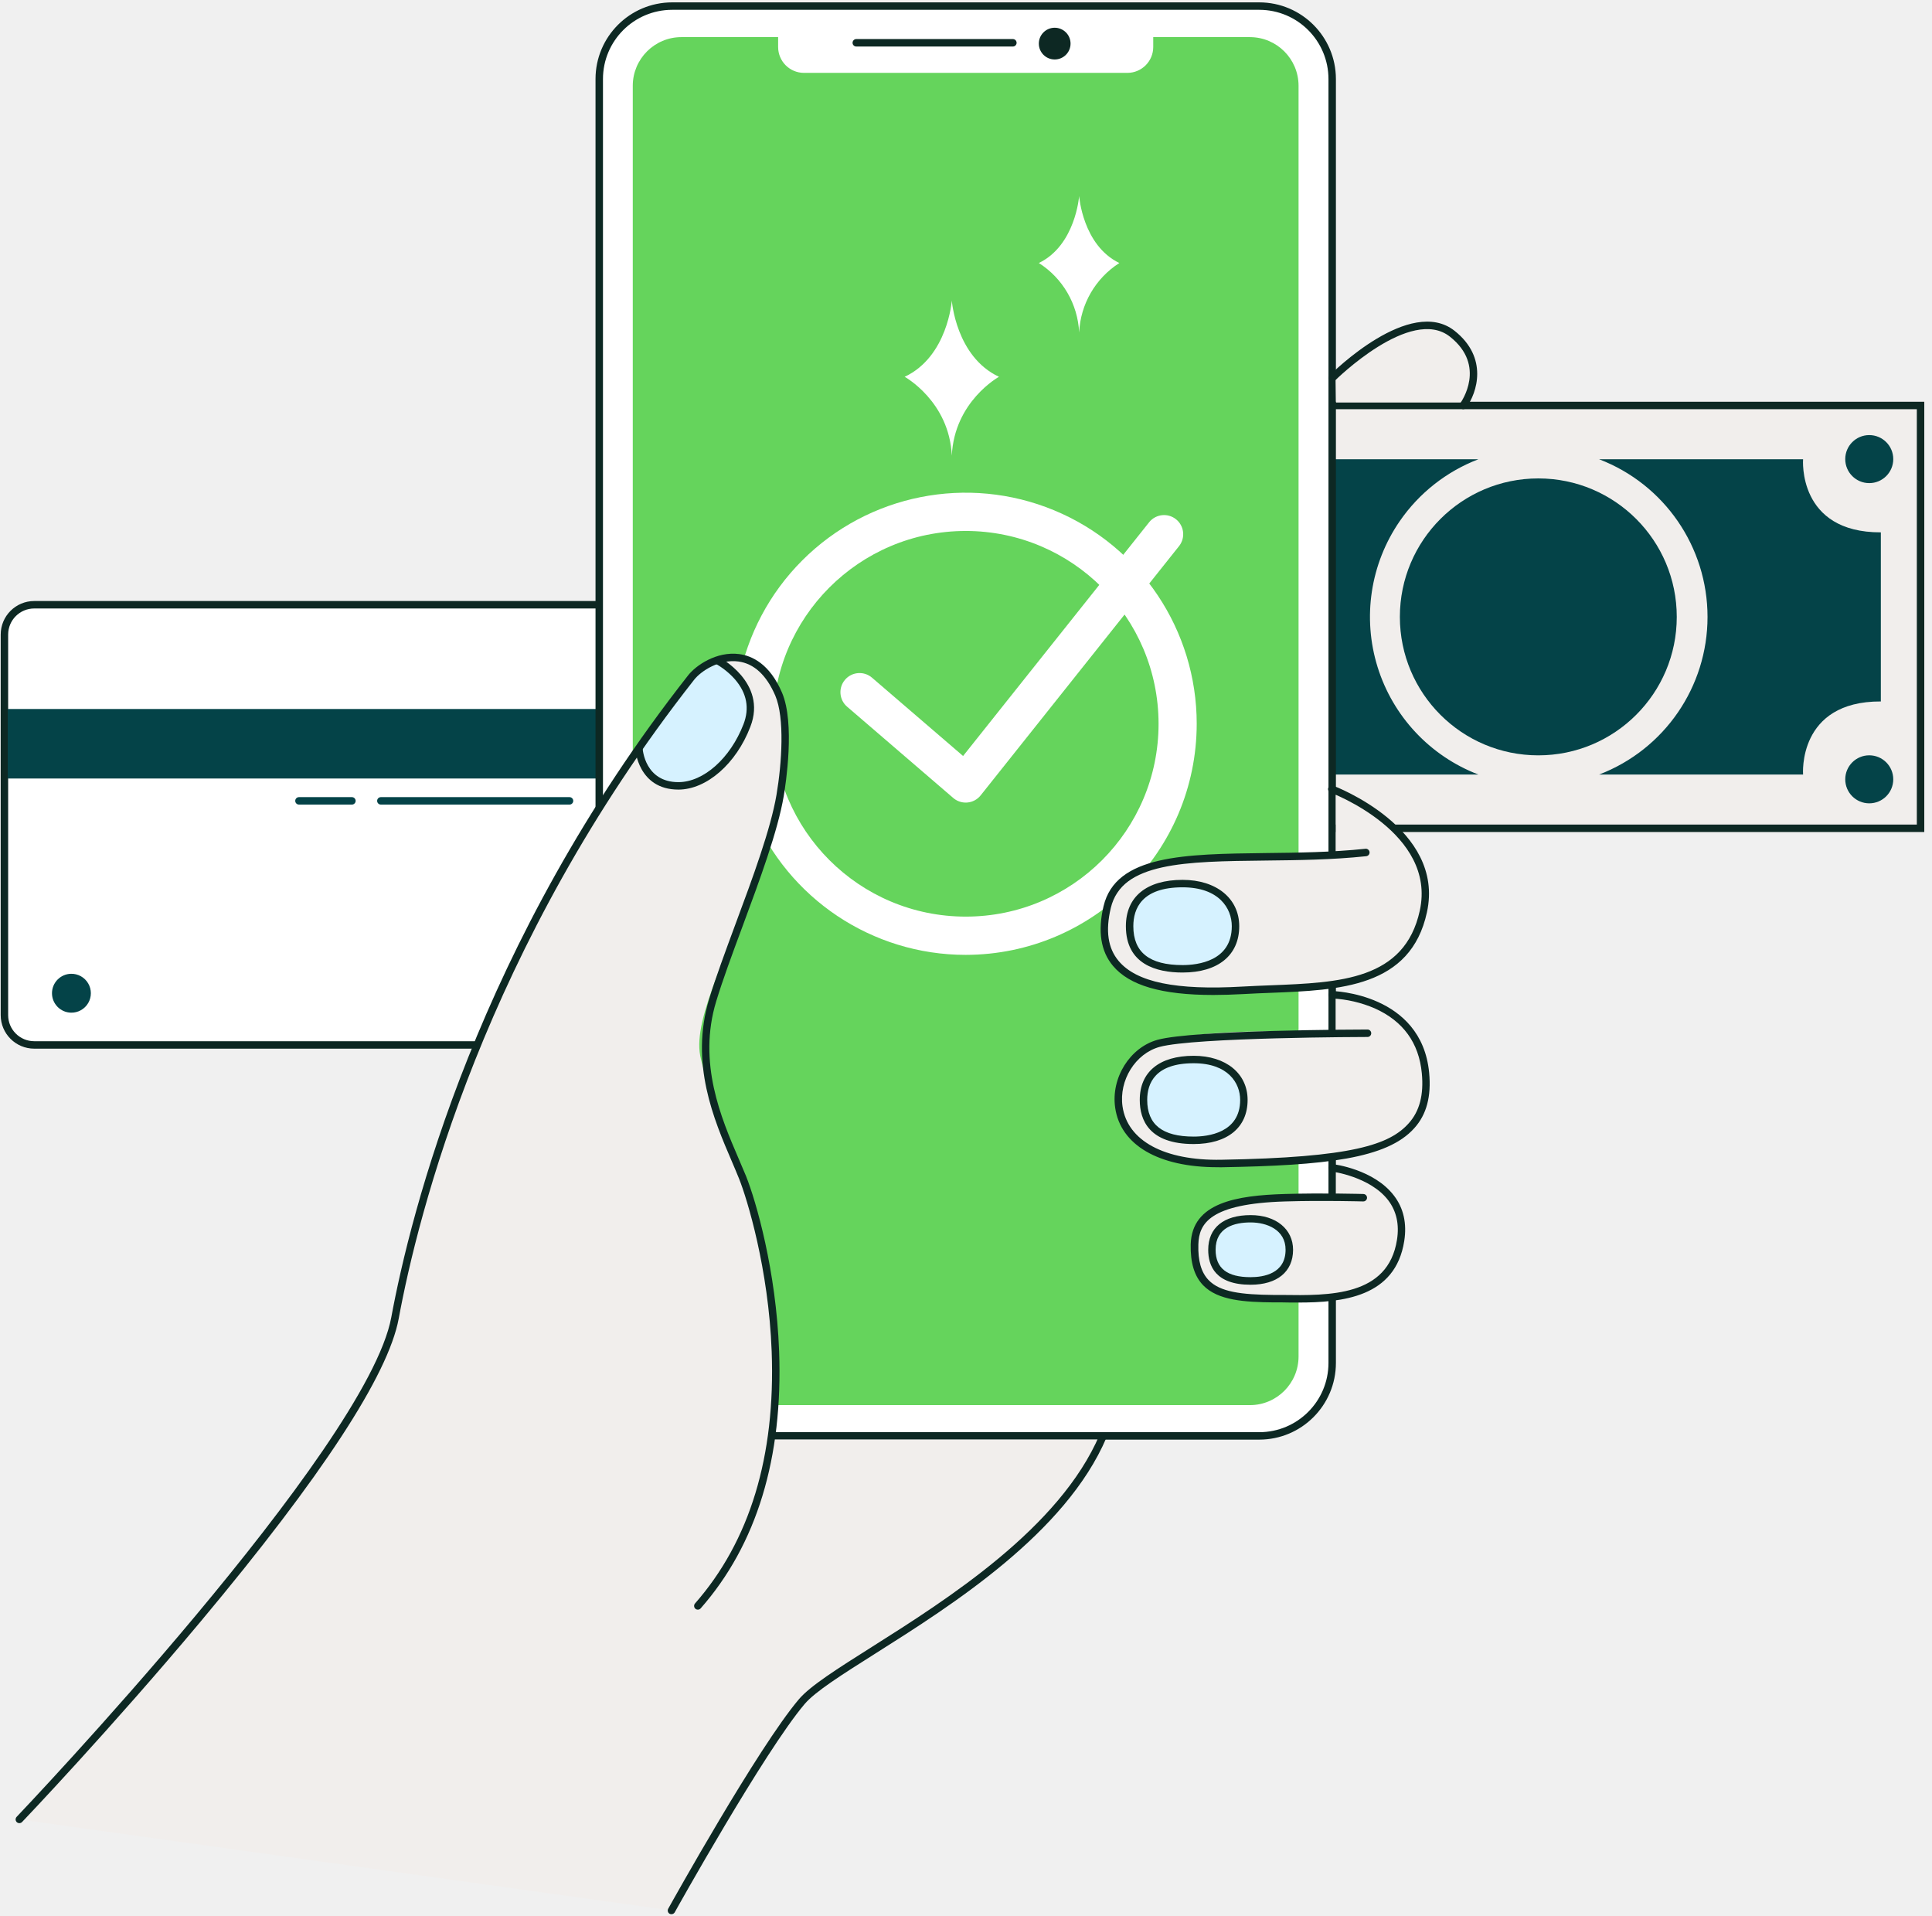
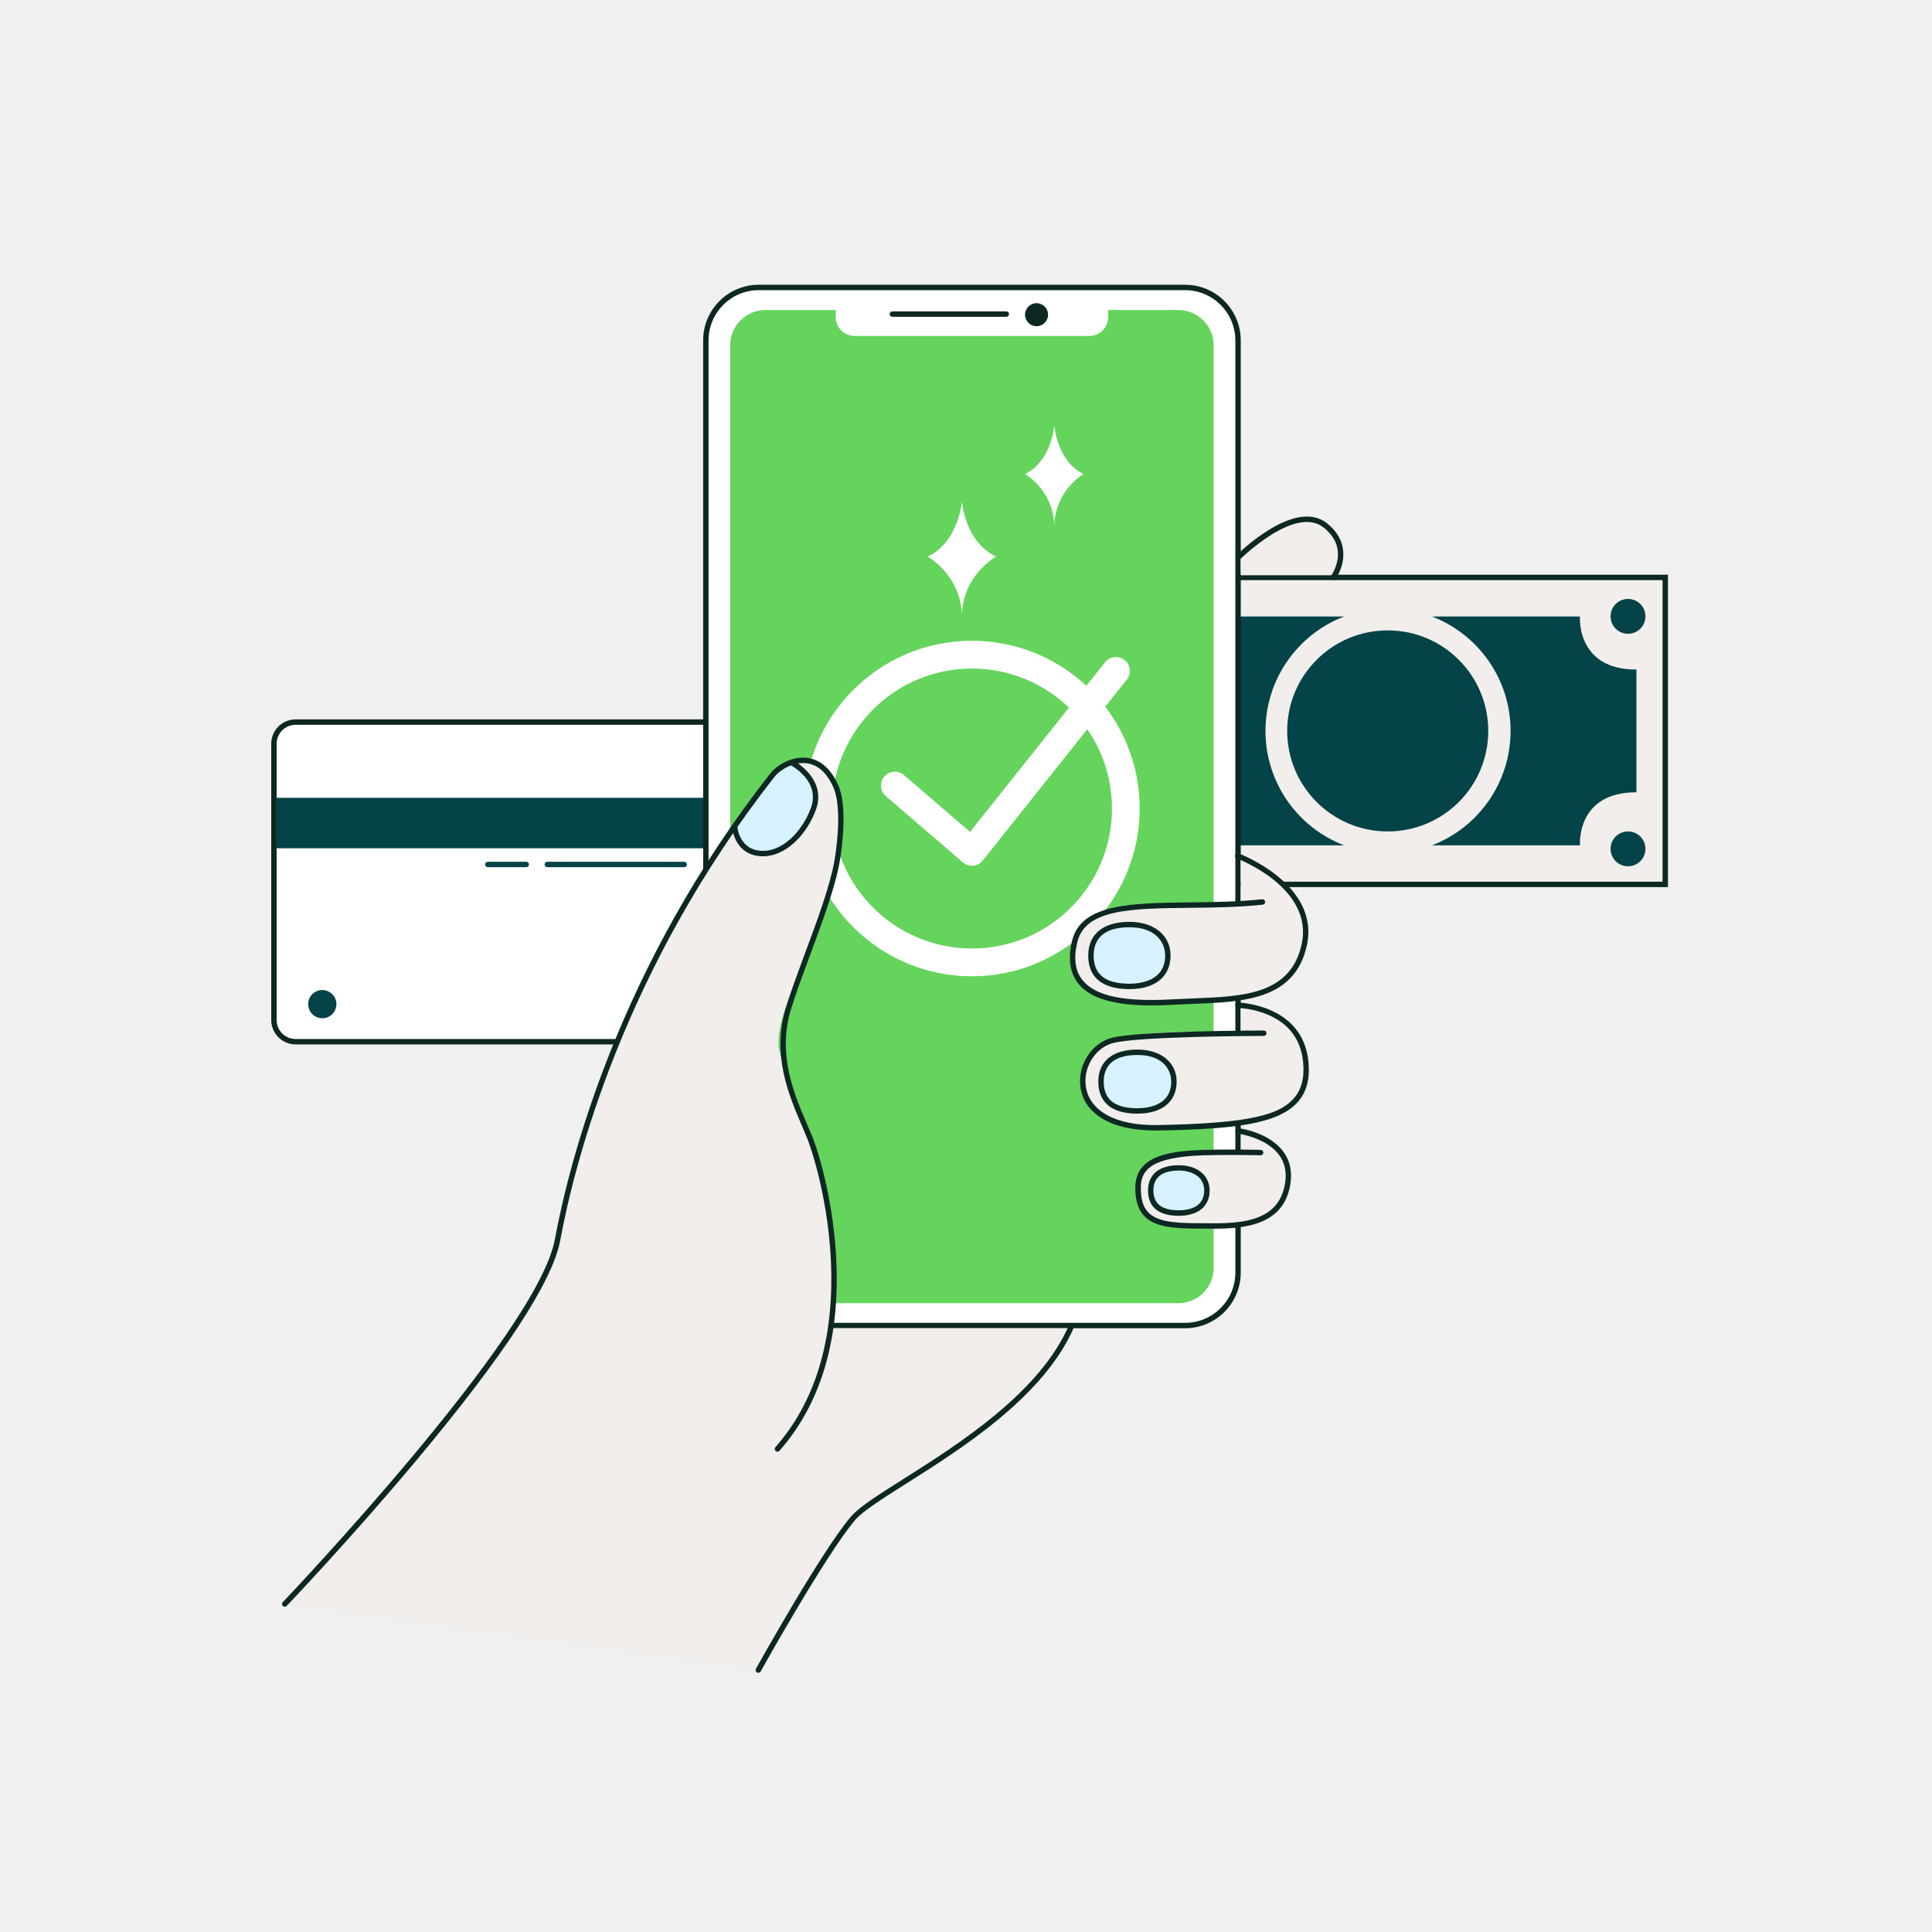
- <svg xmlns="http://www.w3.org/2000/svg" width="228" height="226" fill="none" viewBox="0 0 228 226">
-   <g class="Ill. Facturar">
-     <path fill="#F1EEEC" d="M226.65 47.846h-72.056v49.891h72.056V47.846Z" class="Vector" />
-     <path fill="#0D2823" d="M227.089 98.176h-72.935v-50.77h72.935v50.77Zm-72.056-.878h71.177V48.285h-71.177v49.013Z" class="Vector" />
-     <path fill="#044348" d="M220.595 57.007a2.833 2.833 0 1 0 0-5.667 2.833 2.833 0 0 0 0 5.667Zm0 37.785a2.833 2.833 0 1 0 0-5.666 2.833 2.833 0 0 0 0 5.666Zm-46.131-3.399a19.92 19.92 0 0 1-9.285-29.887 19.92 19.92 0 0 1 9.285-7.313h-22.8s.683 8.653-9.177 8.624V82.77c9.86-.032 9.177 8.623 9.177 8.623h22.8Zm38.322-37.2h-24.068a19.922 19.922 0 0 1 12.792 18.6 19.918 19.918 0 0 1-12.792 18.6h24.068s-.685-8.656 9.177-8.623V62.817c-9.862.029-9.177-8.624-9.177-8.624Z" class="Vector" />
-     <path fill="#044348" d="M181.541 89.13c9.023 0 16.338-7.315 16.338-16.338 0-9.024-7.315-16.339-16.338-16.339-9.024 0-16.339 7.315-16.339 16.339 0 9.023 7.315 16.338 16.339 16.338Z" class="Vector" />
-     <path fill="#fff" d="M75.118 71.36H4.038a3.515 3.515 0 0 0-3.516 3.514v44.912a3.515 3.515 0 0 0 3.515 3.515h71.081a3.515 3.515 0 0 0 3.515-3.515V74.874a3.515 3.515 0 0 0-3.515-3.515Z" class="Vector" />
-     <path fill="#0D2823" d="M75.118 123.74H4.038a3.958 3.958 0 0 1-3.955-3.954V74.874a3.957 3.957 0 0 1 3.954-3.954h71.08a3.957 3.957 0 0 1 3.955 3.954v44.912a3.958 3.958 0 0 1-3.954 3.954ZM4.038 71.799a3.078 3.078 0 0 0-3.076 3.075v44.912a3.078 3.078 0 0 0 3.075 3.076h71.08a3.078 3.078 0 0 0 3.076-3.076V74.874a3.078 3.078 0 0 0-3.075-3.075H4.038Z" class="Vector" />
-     <path fill="#044348" d="M78.132 83.662H.912v8.202h77.22v-8.202ZM41.53 94.94h-6.248a.44.44 0 0 1 0-.88h6.248a.44.44 0 0 1 0 .88Zm25.68 0H44.947a.44.44 0 1 1 0-.88H67.21a.44.44 0 1 1 0 .88ZM8.381 119.493a2.294 2.294 0 1 0 0-4.587 2.294 2.294 0 0 0 0 4.587Z" class="Vector" />
-     <path fill="#fff" d="M148.615.73H79.31a8.6 8.6 0 0 0-8.6 8.6v151.5a8.6 8.6 0 0 0 8.6 8.6h69.305a8.6 8.6 0 0 0 8.6-8.6V9.33a8.6 8.6 0 0 0-8.6-8.6Z" class="Vector" />
-     <path fill="#0D2823" d="M148.615 169.874h-69.3a9.046 9.046 0 0 1-9.036-9.039V9.33A9.048 9.048 0 0 1 79.316.28h69.299a9.052 9.052 0 0 1 9.039 9.039v151.513a9.05 9.05 0 0 1-9.039 9.042ZM79.315 1.158a8.17 8.17 0 0 0-8.157 8.16v151.514a8.17 8.17 0 0 0 8.158 8.164h69.299a8.172 8.172 0 0 0 8.161-8.161V9.33a8.17 8.17 0 0 0-8.161-8.172h-69.3Z" class="Vector" />
-     <path fill="#0D2823" d="M119.553 5.49h-18.521a.44.44 0 0 1 0-.879h18.521a.44.44 0 0 1 0 .879Zm4.914 1.527a1.872 1.872 0 1 0 0-3.744 1.872 1.872 0 0 0 0 3.744Z" class="Vector" />
-     <path fill="#65D45C" d="M147.52 4.38h-11.424v1.173a3.053 3.053 0 0 1-3.046 3.046H94.872a3.052 3.052 0 0 1-3.043-3.046V4.38H80.405a5.744 5.744 0 0 0-5.73 5.726v149.97a5.741 5.741 0 0 0 5.73 5.727h67.115a5.746 5.746 0 0 0 5.726-5.727V10.107a5.745 5.745 0 0 0-5.726-5.726Z" class="Vector" />
-     <path fill="#fff" d="M112.326 35.463s.48 6.62 5.565 8.998c0 0-5.272 2.897-5.565 9.309-.293-6.412-5.565-9.309-5.565-9.309 5.085-2.378 5.565-8.998 5.565-8.998Zm15.027-12.336s.41 5.82 4.745 7.909a10.283 10.283 0 0 0-4.745 8.201 10.289 10.289 0 0 0-4.757-8.202c4.335-2.088 4.757-7.908 4.757-7.908Zm-13.393 89.546A27.262 27.262 0 0 1 88.769 95.84a27.267 27.267 0 1 1 52.458-10.434 27.3 27.3 0 0 1-27.267 27.267Zm0-50.02a22.753 22.753 0 1 0 22.765 22.753 22.777 22.777 0 0 0-22.765-22.754Z" class="Vector" />
-     <path fill="#fff" d="M113.961 94.704a2.251 2.251 0 0 1-1.465-.544l-12.53-10.774a2.255 2.255 0 1 1 2.943-3.42l10.747 9.24 21.986-27.618a2.258 2.258 0 0 1 3.532 2.812l-23.447 29.455a2.254 2.254 0 0 1-1.552.84l-.214.01Z" class="Vector" />
-     <path fill="#F1EEEC" d="M79.243 225.431 2.28 214.69s11.758-12.818 14.16-15.583c2.401-2.765 17.867-21.866 17.867-21.866s11.716-15.838 12.408-22.244c.691-6.406 9.666-35.626 12.639-38.591 0 0 8.787-17.366 12.794-23.274 4.007-5.908 10.059-15.153 12.721-15.305 2.663-.152 5.01-.372 6.81 3.609 0 0 3.02 6.637-1.25 18.685-4.27 12.047-8.673 19.958-7.795 24.449.88 4.49 6.319 17.478 6.319 17.478s4.13 18.828 2.08 27.384l.383.439h38.395s-3.63 10.114-17.982 19.119c-14.353 9.004-17.575 10.858-19.918 14.666-2.343 3.807-12.668 21.775-12.668 21.775Zm78.376-180.753s7.446-6.904 10.814-6.283c3.369.621 6.737 3.673 4.467 9.104h-15.231l-.05-2.821Zm.015 49.113v7.176s-17.841-.72-22.03 1.544c-4.188 2.264-7.261 5.299-3.857 10.94 3.403 5.642 27.158 2.636 27.158 2.636s13.949-3.315 7.786-15.773c0 .003-4.672-6.303-9.057-6.523Zm-.003 23.604v4.543s-20.182-1.418-23.398 2.583c-3.216 4.001-3.286 9.493 3.679 12.009 6.966 2.516 29.792-.02 29.915-5.805 0 .012 3.24-12.455-10.196-13.33Zm.037 20.894v2.66s-14.01-.659-15.647 3.014c-2.05 4.593-.413 9.279 6.119 9.203 7.176-.085 16.447 1.172 17.194-7.159.586-6.546-7.666-7.718-7.666-7.718Z" class="Vector" />
-     <path fill="#D6F2FF" d="M75.402 88.325s.252 4.394 4.655 4.394c3.067 0 6.444-2.821 8.096-7.118 1.912-4.956-3.202-7.578-3.202-7.578l-2.575 1.105-6.974 9.197Z" class="Vector" />
-     <path fill="#0D2823" d="M2.28 215.129a.435.435 0 0 1-.404-.267.442.442 0 0 1 .088-.477c.413-.431 41.338-43.436 44.212-58.942 2.27-12.267 10.234-44.209 35.04-75.765.905-1.154 3.343-2.85 6.023-2.498 1.5.199 3.594 1.148 5.05 4.555 1.546 3.617.439 10.8.201 12.202-.7 4.13-2.82 9.863-4.874 15.407-1.198 3.222-2.328 6.286-3.096 8.814-2.205 7.261.586 13.767 2.637 18.535.313.733.609 1.421.878 2.068 1.198 2.997 3.56 11.172 3.91 20.674.47 12.595-2.635 22.818-9.261 30.354a.458.458 0 0 1-.304.148.448.448 0 0 1-.319-.111.446.446 0 0 1-.147-.304.439.439 0 0 1 .11-.319c6.462-7.36 9.506-17.369 9.043-29.742-.36-9.727-2.9-18.011-3.849-20.38-.255-.636-.548-1.321-.858-2.051-2.097-4.883-4.98-11.57-2.669-19.141.774-2.552 1.91-5.618 3.111-8.864 2.05-5.504 4.148-11.198 4.833-15.231.636-3.758.981-9.08-.143-11.717-1.046-2.42-2.51-3.781-4.368-4.024-2.194-.293-4.373 1.092-5.216 2.17-24.687 31.4-32.61 63.175-34.857 75.378-1.23 6.634-9.08 18.652-23.356 35.717-10.604 12.68-20.982 23.568-21.09 23.676a.445.445 0 0 1-.325.135Zm76.962 10.742a.43.43 0 0 1-.22-.05.442.442 0 0 1-.17-.586c.431-.776 10.607-19.039 15.425-24.724 1.333-1.576 4.546-3.606 8.612-6.175 8.834-5.583 22.185-14.018 26.886-25.058a.441.441 0 0 1 .802.014.438.438 0 0 1 .006.328c-4.806 11.295-18.298 19.819-27.226 25.46-4 2.528-7.164 4.526-8.406 5.999-4.766 5.633-15.232 24.394-15.331 24.584a.442.442 0 0 1-.378.208ZM172.68 48.285a.444.444 0 0 1-.436-.476.442.442 0 0 1 .082-.224c.129-.176 3.128-4.426-1.213-7.856-4.634-3.667-13.5 5.111-13.588 5.2a.438.438 0 0 1-.739-.315.438.438 0 0 1 .118-.307c.384-.387 9.514-9.411 14.754-5.272 4.01 3.172 2.654 7.323 1.377 9.065a.432.432 0 0 1-.355.185Zm-29.496 69.12c-6.095 0-9.897-1.116-11.848-3.444-1.432-1.711-1.804-4.072-1.104-7.03 1.444-6.072 9.616-6.151 19.077-6.272 3.858-.043 7.85-.087 11.828-.506a.454.454 0 0 1 .172.015.458.458 0 0 1 .263.213.436.436 0 0 1 .036.336.457.457 0 0 1-.08.153.455.455 0 0 1-.297.161c-4.022.425-8.032.469-11.913.513-9.467.106-16.945.19-18.231 5.598-.641 2.697-.34 4.742.923 6.247 2.109 2.516 6.763 3.48 14.645 3.023 1.105-.061 2.232-.108 3.322-.149 8.12-.317 15.785-.615 17.575-8.805 2.015-9.177-10.378-13.872-10.504-13.92a.444.444 0 0 1-.273-.22.434.434 0 0 1-.025-.35.44.44 0 0 1 .591-.255c.132.05 13.236 5.009 11.054 14.938-1.915 8.852-10.287 9.18-18.38 9.499-1.087.041-2.208.085-3.304.15-1.25.068-2.425.103-3.527.105Zm.469 20.325c-6.922 0-11.424-2.613-12.05-7.03-.507-3.515 1.739-7.106 5.005-8.005 4.256-1.172 23.958-1.213 24.795-1.213a.44.44 0 0 1 0 .879c-.202 0-20.418.038-24.56 1.172-2.856.788-4.816 3.942-4.37 7.03.585 4.051 4.935 6.403 11.64 6.286 15.524-.264 19.88-1.781 22.144-4.315 1.274-1.424 1.778-3.354 1.535-5.896-.34-3.586-2.206-6.151-5.545-7.648a14.523 14.523 0 0 0-5.038-1.172.438.438 0 0 1-.311-.75.442.442 0 0 1 .311-.129c.105 0 10.545.261 11.447 9.625.266 2.801-.293 4.948-1.758 6.565-3.222 3.602-10.492 4.393-22.782 4.607l-.463-.006Zm9.493 15.968c-.633 0-1.251 0-1.848-.018h-.987c-3.395-.035-6.585-.213-8.328-2.024-1.037-1.078-1.511-2.656-1.464-4.824.14-4.938 5.424-5.773 11.13-5.943 4.502-.135 9.204 0 9.25 0a.443.443 0 0 1 .399.282.424.424 0 0 1 .029.169.416.416 0 0 1-.038.167.442.442 0 0 1-.413.261c-.047 0-4.725-.135-9.203 0-8.902.263-10.193 2.601-10.252 5.091-.056 1.918.34 3.289 1.204 4.185 1.365 1.421 3.857 1.72 7.703 1.758h.993c5.566.079 12.49.178 13.539-6.5.293-1.819-.062-3.389-1.031-4.669-2.145-2.806-6.623-3.392-6.667-3.392a.445.445 0 0 1-.374-.318.44.44 0 0 1 .151-.468.446.446 0 0 1 .325-.093c.2.024 4.889.613 7.253 3.735 1.122 1.465 1.526 3.275 1.201 5.337-1.04 6.643-7.267 7.264-12.572 7.264Z" class="Vector" />
-     <path fill="#0D2823" d="M80.057 93.17c-4.763 0-5.091-4.77-5.094-4.82l.879-.05c0 .16.293 3.992 4.215 3.992 2.97 0 6.13-2.812 7.686-6.837.726-1.883.395-3.652-.99-5.272a8.866 8.866 0 0 0-2.405-1.921l.395-.785c.059.029 5.858 3.014 3.808 8.28-1.672 4.37-5.17 7.414-8.494 7.414Z" class="Vector" />
-     <path fill="#D6F2FF" d="M139.558 114.32c3.451 0 6.248-2.251 6.248-5.029s-2.797-5.029-6.248-5.029c-3.45 0-6.247 2.251-6.247 5.029s2.797 5.029 6.247 5.029Z" class="Vector" />
-     <path fill="#0D2823" d="M139.558 114.757c-3.052 0-6.69-.949-6.69-5.466 0-3.477 2.44-5.469 6.69-5.469 3.998 0 6.687 2.197 6.687 5.469 0 3.421-2.489 5.466-6.687 5.466Zm0-10.056c-4.804 0-5.811 2.496-5.811 4.59 0 3.087 1.901 4.587 5.811 4.587 1.758 0 5.809-.445 5.809-4.587 0-2.118-1.521-4.59-5.809-4.59Z" class="Vector" />
-     <path fill="#D6F2FF" d="M140.867 134.559c3.273 0 5.926-2.135 5.926-4.769 0-2.634-2.653-4.769-5.926-4.769s-5.926 2.135-5.926 4.769c0 2.634 2.653 4.769 5.926 4.769Z" class="Vector" />
-     <path fill="#0D2823" d="M140.868 134.995c-5.258 0-6.362-2.83-6.362-5.205 0-3.31 2.32-5.208 6.362-5.208 3.808 0 6.365 2.091 6.365 5.208 0 3.26-2.379 5.205-6.365 5.205Zm0-9.534c-4.531 0-5.483 2.343-5.483 4.329 0 2.912 1.792 4.326 5.483 4.326 1.652 0 5.486-.422 5.486-4.326 0-1.998-1.426-4.329-5.486-4.329Z" class="Vector" />
-     <path fill="#D6F2FF" d="M147.584 151.157c2.524 0 4.569-1.646 4.569-3.676 0-2.031-2.045-3.676-4.569-3.676s-4.569 1.645-4.569 3.676c0 2.03 2.045 3.676 4.569 3.676Z" class="Vector" />
-     <path fill="#0D2823" d="M147.584 151.597c-4.139 0-5-2.226-5-4.115 0-2.616 1.825-4.101 5.006-4.101 2.996 0 5.009 1.655 5.009 4.101-.006 2.577-1.878 4.115-5.015 4.115Zm0-7.352c-1.883 0-4.127.562-4.127 3.222 0 2.179 1.35 3.237 4.127 3.237 1.544 0 4.13-.422 4.13-3.237 0-2.376-2.226-3.222-4.13-3.222Z" class="Vector" />
+ <svg xmlns="http://www.w3.org/2000/svg" viewBox="0 0 1072 1072">
+   <defs>
+     <style>.cls-1{fill:#f1eeec;}.cls-2{fill:#0d2823;}.cls-3{fill:#044348;}.cls-4{fill:#fff;}.cls-5{fill:#65d45c;}.cls-6{fill:#d6f2ff;}</style>
+   </defs>
+   <g id="ILUSTRACIÓN_15" data-name="ILUSTRACIÓN 15">
+     <rect class="cls-1" x="678" y="320.39" width="246" height="170.33" />
+     <path class="cls-2" d="M925.5,492.22h-249V318.89h249Zm-246-3h243V321.89h-243Z" />
+     <circle class="cls-3" cx="903.33" cy="342" r="9.67" />
+     <circle class="cls-3" cx="903.33" cy="471" r="9.67" />
+     <path class="cls-3" d="M745.84,469.06a68,68,0,0,1,0-127H668s2.33,29.54-31.33,29.44v68.12c33.66-.11,31.33,29.44,31.33,29.44Z" />
+     <path class="cls-3" d="M876.67,342.06H794.5a68,68,0,0,1,0,127h82.17s-2.34-29.55,31.33-29.44V371.5C874.33,371.6,876.67,342.06,876.67,342.06Z" />
+     <circle class="cls-3" cx="770" cy="405.56" r="55.78" />
+     <rect class="cls-4" x="152" y="400.67" width="266.67" height="177.33" rx="12" ry="12" />
+     <path class="cls-2" d="M406.67,579.5H164A13.52,13.52,0,0,1,150.5,566V412.67a13.51,13.51,0,0,1,13.5-13.5H406.67a13.51,13.51,0,0,1,13.5,13.5V566A13.52,13.52,0,0,1,406.67,579.5ZM164,402.17a10.51,10.51,0,0,0-10.5,10.5V566A10.51,10.51,0,0,0,164,576.5H406.67a10.51,10.51,0,0,0,10.5-10.5V412.67a10.51,10.51,0,0,0-10.5-10.5Z" />
+     <rect class="cls-3" x="153.33" y="442.67" width="263.63" height="28" />
+     <path class="cls-3" d="M292,481.17H270.67a1.5,1.5,0,0,1,0-3H292a1.5,1.5,0,0,1,0,3Z" />
+     <path class="cls-3" d="M379.67,481.17h-76a1.5,1.5,0,0,1,0-3h76a1.5,1.5,0,0,1,0,3Z" />
+     <circle class="cls-3" cx="178.83" cy="557.17" r="7.83" />
+     <rect class="cls-4" x="391.62" y="159.54" width="295.33" height="575.94" rx="29.36" ry="29.36" />
+     <path class="cls-2" d="M657.59,737H421a30.89,30.89,0,0,1-30.85-30.86V188.9A30.89,30.89,0,0,1,421,158H657.59a30.9,30.9,0,0,1,30.86,30.86V706.13A30.9,30.9,0,0,1,657.59,737ZM421,161a27.89,27.89,0,0,0-27.85,27.86V706.13A27.89,27.89,0,0,0,421,734H657.59a27.89,27.89,0,0,0,27.86-27.86V188.9A27.89,27.89,0,0,0,657.59,161Z" />
+     <path class="cls-2" d="M558.37,175.79H495.14a1.5,1.5,0,0,1,0-3h63.23a1.5,1.5,0,0,1,0,3Z" />
+     <circle class="cls-2" cx="575.15" cy="174.61" r="6.39" />
+     <path class="cls-5" d="M653.85,172h-39V176a10.43,10.43,0,0,1-10.4,10.4H474.11A10.42,10.42,0,0,1,463.72,176V172h-39a19.61,19.61,0,0,0-19.56,19.55v512a19.61,19.61,0,0,0,19.56,19.55H653.85a19.61,19.61,0,0,0,19.55-19.55v-512A19.61,19.61,0,0,0,653.85,172Z" />
+     <path class="cls-4" d="M533.7,278.12s1.64,22.6,19,30.72c0,0-18,9.89-19,31.78-1-21.89-19-31.78-19-31.78C532.06,300.72,533.7,278.12,533.7,278.12Z" />
+     <path class="cls-4" d="M585,236s1.4,19.87,16.2,27A35.11,35.11,0,0,0,585,291,35.09,35.09,0,0,0,568.76,263C583.56,255.87,585,236,585,236Z" />
+     <path class="cls-4" d="M539.28,541.71a93.09,93.09,0,1,1,93.09-93.09A93.2,93.2,0,0,1,539.28,541.71Zm0-170.77A77.68,77.68,0,1,0,617,448.62,77.76,77.76,0,0,0,539.28,370.94Z" />
+     <path class="cls-4" d="M539.28,480.37a7.68,7.68,0,0,1-5-1.86L491.5,441.73a7.7,7.7,0,1,1,10.05-11.68l36.69,31.55,75.06-94.29a7.71,7.71,0,0,1,12.06,9.6L545.31,477.47a7.7,7.7,0,0,1-5.3,2.87Z" />
+     <path class="cls-1" d="M420.75,926.67,158,890s40.14-43.76,48.34-53.2,61-74.65,61-74.65,40-54.07,42.36-75.94,33-121.63,43.15-131.75c0,0,30-59.29,43.68-79.46s34.34-51.73,43.43-52.25,17.1-1.27,23.25,12.32c0,0,10.31,22.66-4.27,63.79S429.33,567,432.33,582.33,453.9,642,453.9,642,468,706.28,461,735.49l1.31,1.5H593.39S581,771.52,532,802.26s-60,37.07-68,50.07S420.75,926.67,420.75,926.67Z" />
+     <path class="cls-1" d="M688.33,309.58s25.42-23.57,36.92-21.45,23,12.54,15.25,31.08h-52Z" />
+     <path class="cls-1" d="M688.38,477.25v24.5s-60.91-2.46-75.21,5.27S588.38,525.11,600,544.37s92.72,9,92.72,9,47.62-11.32,26.58-53.85C719.3,499.53,703.35,478,688.38,477.25Z" />
+     <path class="cls-1" d="M688.37,557.83v15.51s-68.9-4.84-79.88,8.82-11.22,32.41,12.56,41,101.71-.07,102.13-19.82C723.18,603.38,734.24,560.82,688.37,557.83Z" />
+     <path class="cls-1" d="M688.5,629.17v9.08s-47.83-2.25-53.42,10.29c-7,15.68-1.41,31.68,20.89,31.42,24.5-.29,56.15,4,58.7-24.44C716.67,633.17,688.5,629.17,688.5,629.17Z" />
+     <path class="cls-6" d="M407.64,458.59s.86,15,15.89,15c10.47,0,22-9.63,27.64-24.3,6.53-16.92-10.93-25.87-10.93-25.87l-8.79,3.77Z" />
+     <path class="cls-2" d="M158,891.5a1.5,1.5,0,0,1-1.08-2.54c1.41-1.47,141.13-148.29,150.94-201.23,7.75-41.88,34.94-150.93,119.63-258.66,3.09-3.94,11.41-9.73,20.56-8.53,5.12.68,12.27,3.92,17.24,15.55,5.28,12.35,1.5,36.87.69,41.66-2.39,14.1-9.63,33.67-16.64,52.6-4.09,11-7.95,21.46-10.57,30.09-7.53,24.79,2,47,9,63.28,1.07,2.5,2.08,4.85,3,7.06,4.09,10.23,12.15,38.14,13.35,70.58,1.6,43-9,77.9-31.62,103.63a1.5,1.5,0,1,1-2.25-2c22.06-25.13,32.45-59.3,30.87-101.54-1.23-33.21-9.9-61.49-13.14-69.58-.87-2.17-1.87-4.51-2.93-7-7.16-16.67-17-39.5-9.11-65.35,2.64-8.71,6.52-19.18,10.62-30.26,7-18.79,14.16-38.23,16.5-52,2.17-12.83,3.35-31-.49-40C459,429,454,424.35,447.66,423.52c-7.49-1-14.93,3.73-17.81,7.41-84.28,107.2-111.33,215.68-119,257.34-4.2,22.65-31,63.68-79.74,121.94-36.2,43.29-71.63,80.46-72,80.83A1.5,1.5,0,0,1,158,891.5Z" />
+     <path class="cls-2" d="M420.75,928.17A1.47,1.47,0,0,1,420,928a1.51,1.51,0,0,1-.58-2c1.47-2.65,36.21-65,52.66-84.41,4.55-5.38,15.52-12.31,29.4-21.08,30.16-19.06,75.74-47.86,91.79-85.55a1.5,1.5,0,0,1,2.76,1.17c-16.41,38.56-62.47,67.66-92.95,86.92-13.66,8.63-24.46,15.45-28.7,20.48-16.27,19.23-52,83.28-52.34,83.93A1.49,1.49,0,0,1,420.75,928.17Z" />
+     <path class="cls-2" d="M739.75,321.89a1.51,1.51,0,0,1-1.21-2.39c.44-.6,10.68-15.11-4.14-26.82-15.82-12.52-46.09,17.45-46.39,17.75a1.5,1.5,0,0,1-2.12-2.12c1.31-1.32,32.48-32.13,50.37-18,13.69,10.83,9.06,25,4.7,30.95A1.48,1.48,0,0,1,739.75,321.89Z" />
+     <path class="cls-2" d="M639.05,557.87c-20.81,0-33.79-3.81-40.45-11.76-4.89-5.84-6.16-13.9-3.77-24,4.93-20.73,32.83-21,65.13-21.41,13.17-.15,26.8-.3,40.38-1.73a1.5,1.5,0,1,1,.32,3c-13.73,1.45-27.42,1.6-40.67,1.75-32.32.36-57.85.65-62.24,19.11-2.19,9.21-1.16,16.19,3.15,21.33,7.2,8.59,23.09,11.88,50,10.32,3.77-.21,7.62-.37,11.34-.51,27.72-1.08,53.89-2.1,60-30.06,6.88-31.33-35.43-47.36-35.86-47.52a1.5,1.5,0,1,1,1-2.82c.45.17,45.19,17.1,37.74,51C718.58,554.79,690,555.91,662.37,557c-3.71.14-7.54.29-11.28.51Q644.69,557.86,639.05,557.87Z" />
+     <path class="cls-2" d="M640.65,627.26c-23.63,0-39-8.92-41.14-24-1.73-12,5.94-24.26,17.09-27.33,14.53-4,81.79-4.14,84.65-4.14h0a1.5,1.5,0,0,1,0,3c-.69,0-69.71.13-83.85,4-9.75,2.69-16.44,13.46-14.92,24,2,13.83,16.85,21.86,39.74,21.46,53-.9,67.87-6.08,75.6-14.73,4.35-4.86,6.07-11.45,5.24-20.13-1.16-12.24-7.53-21-18.93-26.11a49.61,49.61,0,0,0-17.2-4,1.5,1.5,0,0,1,0-3c.36,0,36,.89,39.08,32.86.91,9.56-1,16.89-6,22.41-11,12.3-35.82,15-77.78,15.73Z" />
+     <path class="cls-2" d="M673.06,681.77c-2.16,0-4.27,0-6.31-.06l-3.37,0c-11.59-.12-22.48-.73-28.43-6.91-3.54-3.68-5.16-9.07-5-16.47.48-16.86,18.52-19.71,38-20.29,15.37-.46,31.42,0,31.58,0a1.5,1.5,0,1,1-.08,3c-.16,0-16.13-.46-31.42,0-30.39.9-34.8,8.88-35,17.38-.19,6.55,1.16,11.23,4.11,14.29,4.66,4.85,13.17,5.87,26.3,6l3.39,0c19,.27,42.64.61,46.22-22.19,1-6.21-.21-11.57-3.52-15.94C702.21,631,686.92,629,686.77,629a1.5,1.5,0,0,1,.35-3c.68.08,16.69,2.09,24.76,12.75,3.83,5,5.21,11.18,4.1,18.22C712.43,679.65,691.17,681.77,673.06,681.77Z" />
+     <path class="cls-2" d="M423.53,475.13c-16.26,0-17.38-16.29-17.39-16.46l3-.17c0,.55,1,13.63,14.39,13.63,10.14,0,20.93-9.6,26.24-23.34,2.48-6.43,1.35-12.47-3.38-18a30.27,30.27,0,0,0-8.21-6.56l1.35-2.68c.2.1,20,10.29,13,28.27C446.82,464.74,434.88,475.13,423.53,475.13Z" />
+     <ellipse class="cls-6" cx="626.67" cy="530.17" rx="21.33" ry="17.17" />
+     <path class="cls-2" d="M626.67,548.83c-10.42,0-22.84-3.24-22.84-18.66,0-11.87,8.33-18.67,22.84-18.67,13.65,0,22.83,7.5,22.83,18.67C649.5,541.85,641,548.83,626.67,548.83Zm0-34.33c-16.4,0-19.84,8.52-19.84,15.67,0,10.54,6.49,15.66,19.84,15.66,6,0,19.83-1.52,19.83-15.66C646.5,522.94,641.31,514.5,626.67,514.5Z" />
+     <ellipse class="cls-6" cx="631.14" cy="600.15" rx="20.23" ry="16.28" />
+     <path class="cls-2" d="M631.14,617.92c-17.95,0-21.72-9.66-21.72-17.77,0-11.3,7.92-17.78,21.72-17.78,13,0,21.73,7.14,21.73,17.78C652.87,611.28,644.75,617.92,631.14,617.92Zm0-32.55c-15.47,0-18.72,8-18.72,14.78,0,9.94,6.12,14.77,18.72,14.77,5.64,0,18.73-1.44,18.73-14.77C649.87,593.33,645,585.37,631.14,585.37Z" />
+     <ellipse class="cls-6" cx="654.07" cy="660.55" rx="15.6" ry="12.55" />
+     <path class="cls-2" d="M654.07,674.6C639.94,674.6,637,667,637,660.55c0-8.93,6.23-14,17.09-14,10.23,0,17.1,5.65,17.1,14C671.17,669.35,664.78,674.6,654.07,674.6Zm0-25.1c-6.43,0-14.09,1.92-14.09,11,0,7.44,4.61,11.05,14.09,11.05,5.27,0,14.1-1.44,14.1-11.05C668.17,652.39,660.57,649.5,654.07,649.5Z" />
  </g>
</svg>
